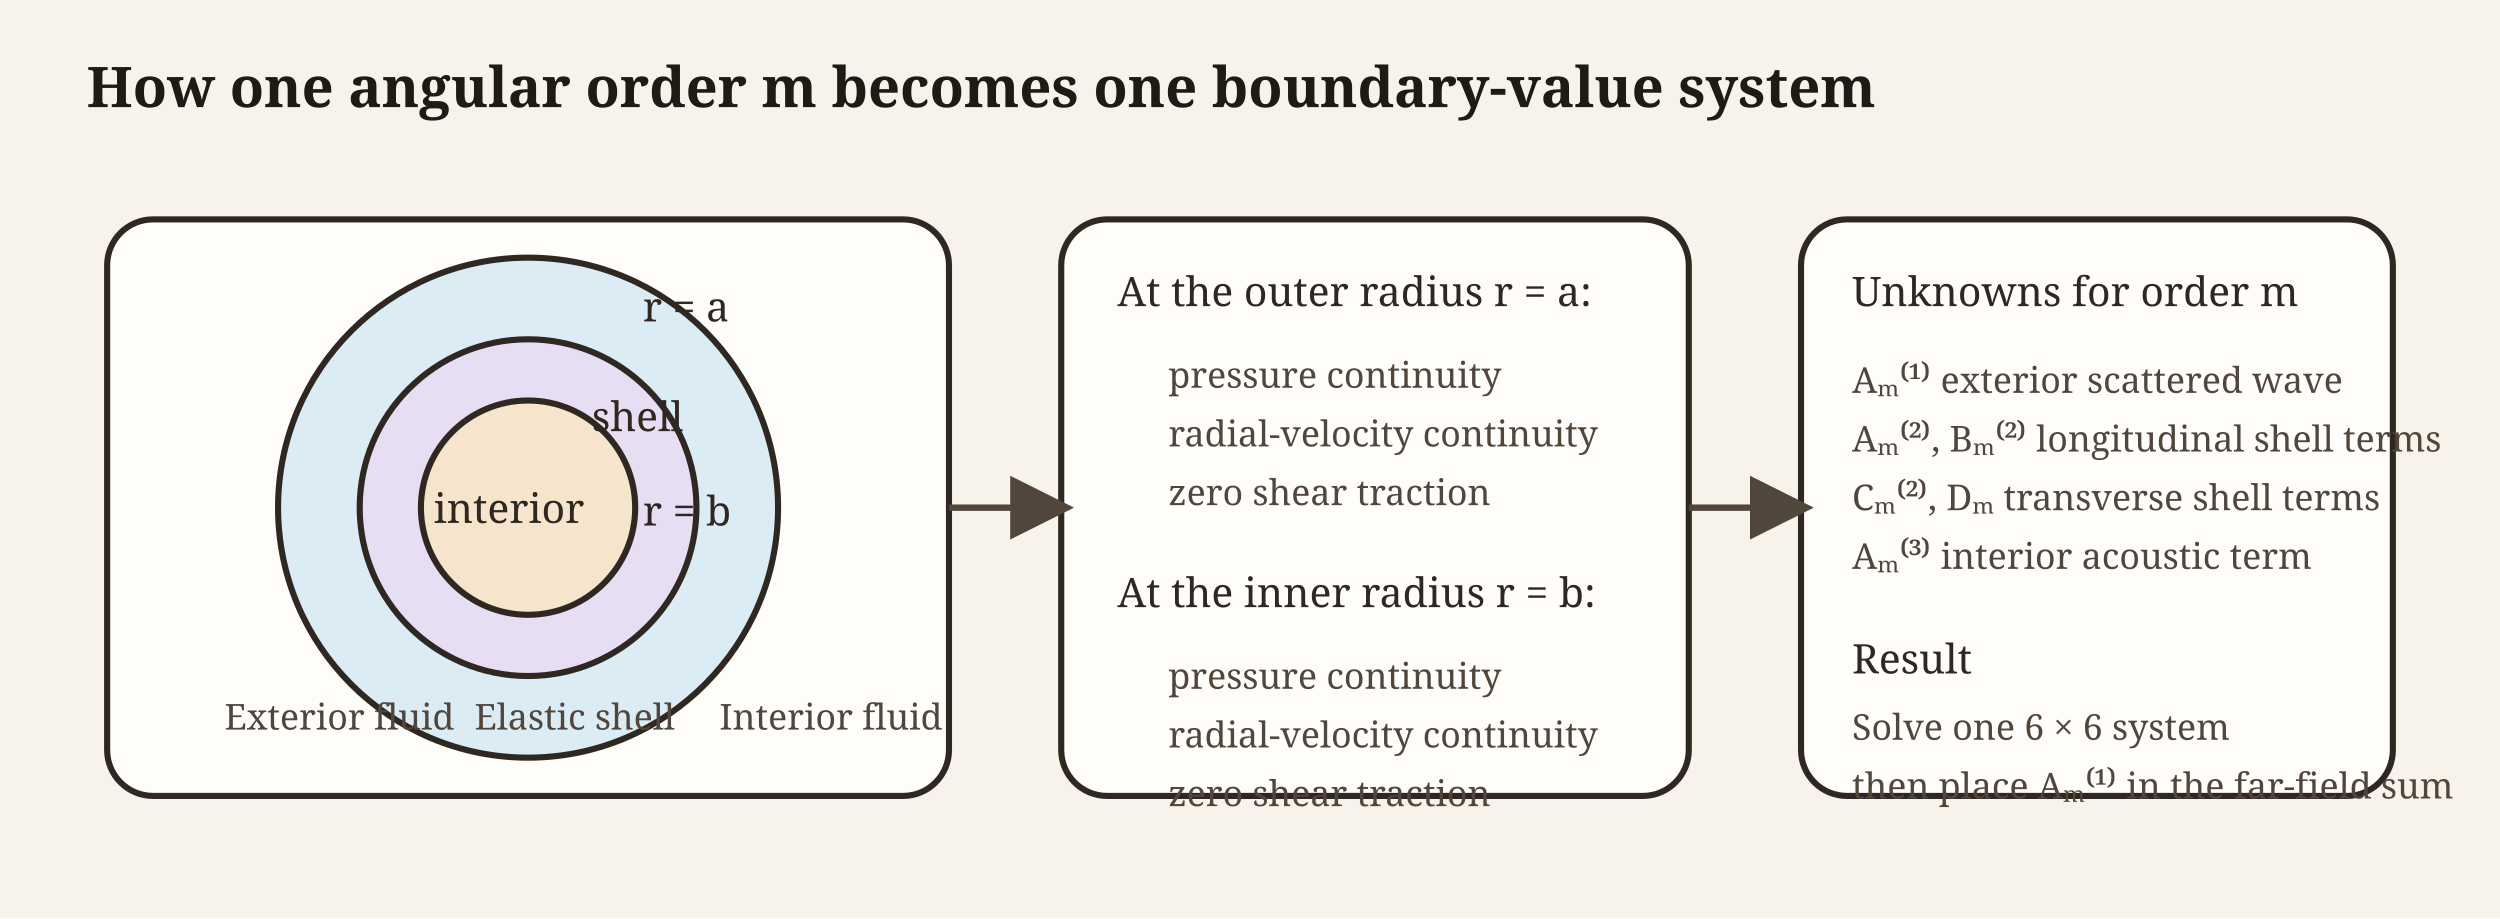
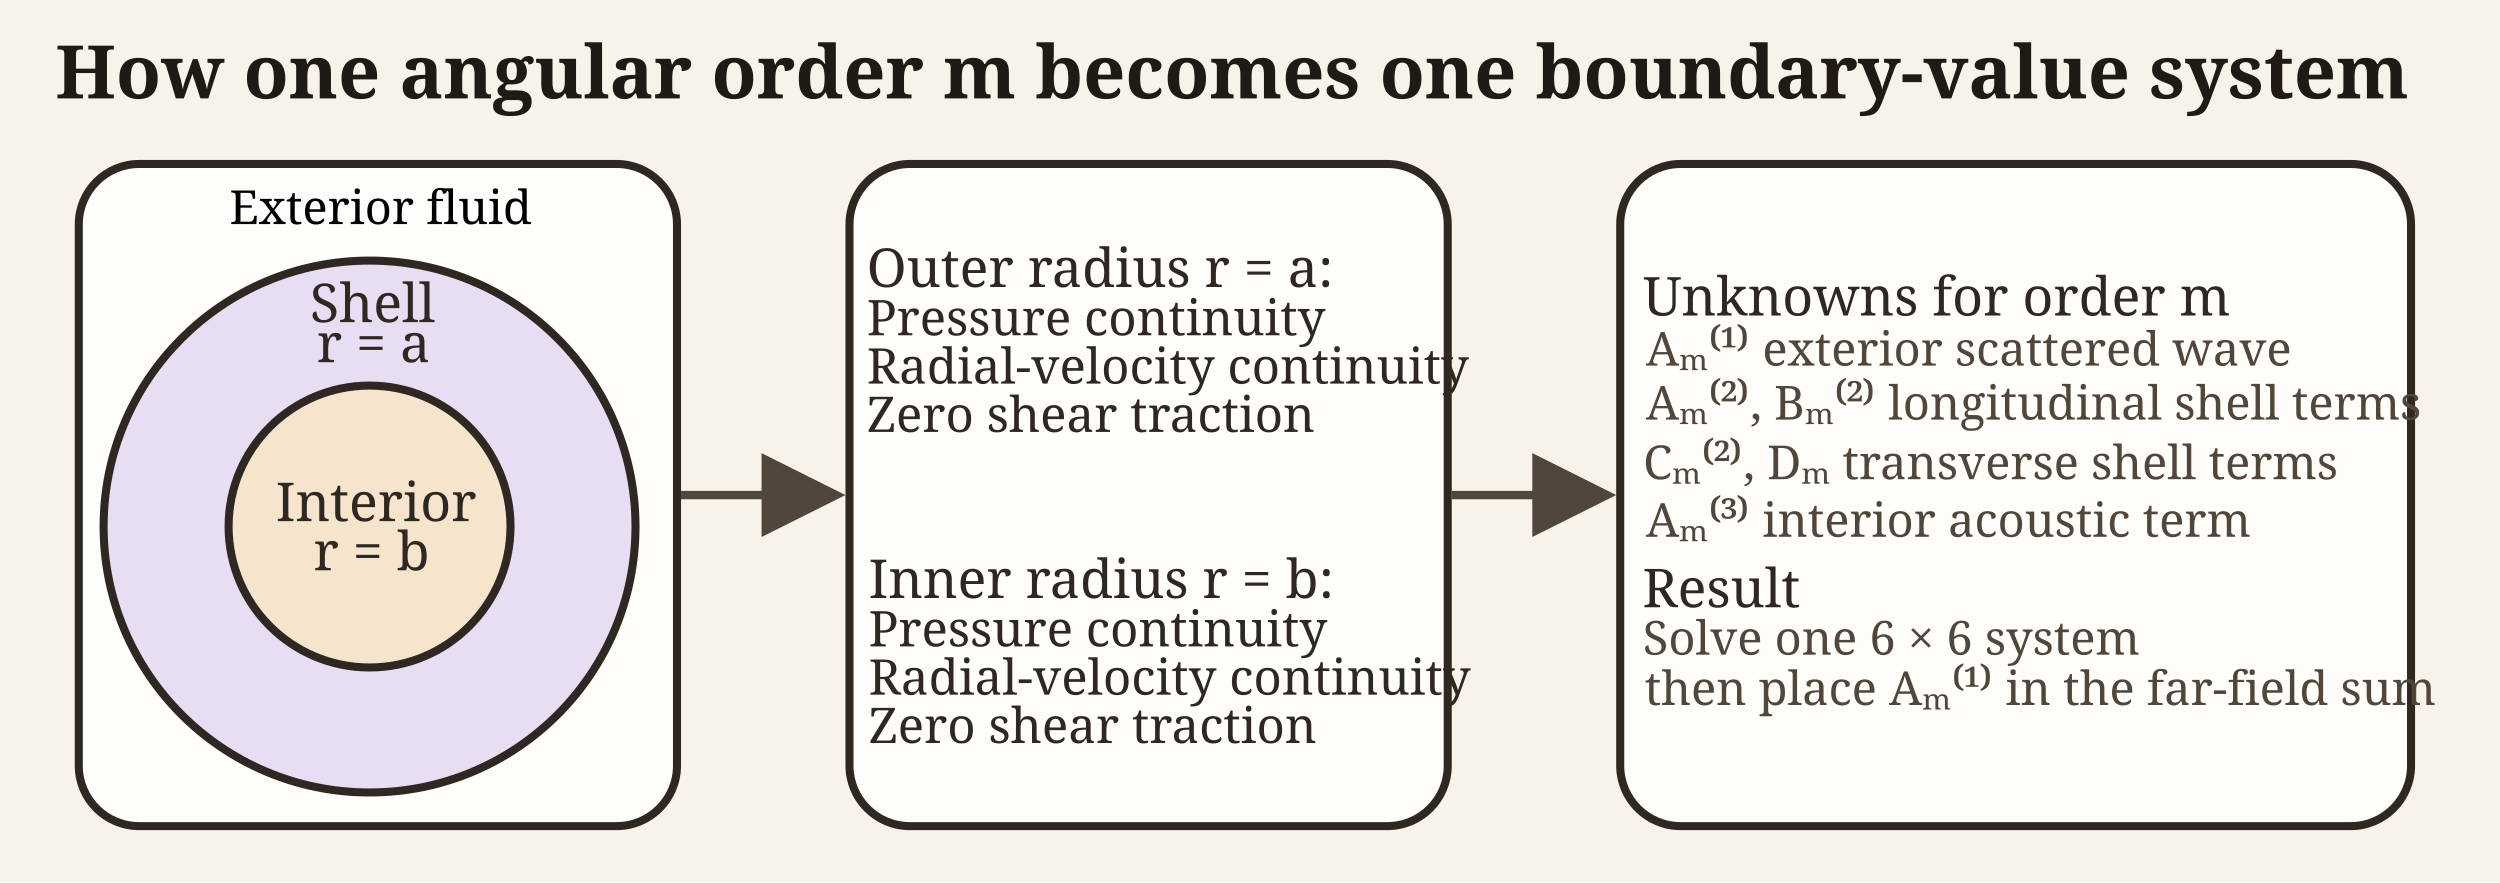
- <svg xmlns="http://www.w3.org/2000/svg" viewBox="0 0 980 360" role="img" aria-labelledby="title desc">
-   <defs>
-     <style>
+ <svg xmlns="http://www.w3.org/2000/svg" viewBox="0 0 744.932 262.883" role="img" aria-labelledby="title desc" version="1.1" id="svg27" width="744.932" height="262.883">
+   <defs id="defs1">
+     <style id="style1">
      .bg { fill: #f8f3ea; }
      .panel { fill: #fffdfa; stroke: #2f2822; stroke-width: 2.4; rx: 18; ry: 18; }
      .shell { fill: #e7def4; }
      .fluid { fill: #dcecf5; }
      .inner { fill: #f7e4cc; }
      .head { font: 700 22px Georgia, serif; fill: #1f1a16; }
      .txt { font: 16px Georgia, serif; fill: #2f2822; }
      .small { font: 14px Georgia, serif; fill: #51463c; }
      .arrow { stroke: #51463c; stroke-width: 2.5; fill: none; marker-end: url(#m); }
      .brace { stroke: #7a6c61; stroke-width: 2; fill: none; }
    </style>
    <marker id="m" markerWidth="10" markerHeight="10" refX="8" refY="5" orient="auto">
-       <path d="M0,0 L10,5 L0,10 z" fill="#51463c" />
+       <path d="M 0,0 10,5 0,10 Z" fill="#51463c" id="path1" />
    </marker>
  </defs>
-   <rect width="980" height="360" class="bg" />
-   <text x="34" y="42" class="head">How one angular order m becomes one boundary-value system</text>
-   <rect x="42" y="86" width="330" height="226" class="panel" />
-   <circle cx="207" cy="199" r="98" class="fluid" stroke="#2f2822" stroke-width="2.4" />
-   <circle cx="207" cy="199" r="66" class="shell" stroke="#2f2822" stroke-width="2.4" />
-   <circle cx="207" cy="199" r="42" class="inner" stroke="#2f2822" stroke-width="2.4" />
-   <text x="252" y="126" class="txt">r = a</text>
-   <text x="232" y="169" class="txt">shell</text>
-   <text x="170" y="205" class="txt">interior</text>
-   <text x="252" y="206" class="txt">r = b</text>
-   <text x="88" y="286" class="small">Exterior fluid</text>
-   <text x="186" y="286" class="small">Elastic shell</text>
-   <text x="282" y="286" class="small">Interior fluid</text>
-   <rect x="416" y="86" width="246" height="226" class="panel" />
-   <text x="438" y="120" class="txt">At the outer radius r = a:</text>
-   <text x="458" y="152" class="small">pressure continuity</text>
-   <text x="458" y="175" class="small">radial-velocity continuity</text>
-   <text x="458" y="198" class="small">zero shear traction</text>
-   <text x="438" y="238" class="txt">At the inner radius r = b:</text>
-   <text x="458" y="270" class="small">pressure continuity</text>
-   <text x="458" y="293" class="small">radial-velocity continuity</text>
-   <text x="458" y="316" class="small">zero shear traction</text>
-   <rect x="706" y="86" width="232" height="226" class="panel" />
-   <text x="726" y="120" class="txt">Unknowns for order m</text>
-   <text x="726" y="154" class="small">Aₘ⁽¹⁾ exterior scattered wave</text>
-   <text x="726" y="177" class="small">Aₘ⁽²⁾, Bₘ⁽²⁾ longitudinal shell terms</text>
-   <text x="726" y="200" class="small">Cₘ⁽²⁾, Dₘ transverse shell terms</text>
-   <text x="726" y="223" class="small">Aₘ⁽³⁾ interior acoustic term</text>
-   <text x="726" y="264" class="txt">Result</text>
-   <text x="726" y="290" class="small">Solve one 6 × 6 system</text>
-   <text x="726" y="313" class="small">then place Aₘ⁽¹⁾ in the far-field sum</text>
-   <path d="M372 199 C392 199, 396 199, 416 199" class="arrow" />
-   <path d="M662 199 C682 199, 686 199, 706 199" class="arrow" />
+   <rect width="744.932" height="262.883" class="bg" id="rect1" x="0" y="0" style="stroke-width:1" />
+   <text x="16.508" y="29.309" class="head" id="text1" style="font-style:normal;font-variant:normal;font-weight:700;font-stretch:normal;font-size:22px;line-height:normal;font-family:Georgia, serif">How one angular order m becomes one boundary-value system</text>
+   <g id="g40" transform="translate(-88.84009,-12.69144)">
+     <g id="g39" transform="translate(-8.042941,5.586149)">
+       <g id="g37" transform="translate(0,-35.00225)">
+         <rect x="120.356" y="90.966" width="178.255" height="197.306" class="panel" id="rect2" />
+         <circle cx="207" cy="199" r="79.243" class="shell" stroke="#2f2822" stroke-width="2.4" id="circle3" />
+         <circle cx="207" cy="199" r="42" class="inner" stroke="#2f2822" stroke-width="2.4" id="circle4" />
+         <text x="189.246" y="138.099" class="txt" id="text5" style="font-style:normal;font-variant:normal;font-weight:normal;font-stretch:normal;font-size:16px;line-height:normal;font-family:Georgia, serif">Shell</text>
+         <g id="g27" transform="translate(0,-7.414681)">
+           <text x="179.055" y="204.801" class="txt" id="text6" style="font-style:normal;font-variant:normal;font-weight:normal;font-stretch:normal;font-size:16px;line-height:normal;font-family:Georgia, serif">Interior</text>
+           <text x="190.289" y="219.45" class="txt" id="text7" style="font-style:normal;font-variant:normal;font-weight:normal;font-stretch:normal;font-size:16px;line-height:normal;font-family:Georgia, serif">r = b</text>
+         </g>
+         <text x="165.256" y="108.872" class="small" id="text8" style="font-style:normal;font-variant:normal;font-weight:normal;font-stretch:normal;font-size:14px;line-height:normal;font-family:Georgia, serif;fill:#000000;fill-opacity:1">Exterior fluid</text>
+       </g>
+       <g id="g36" transform="translate(0,-30.03588)">
+         <rect x="350.01" y="86" width="178.255" height="197.306" class="panel" id="rect10" />
+         <g id="g34" transform="translate(2.146384,-0.6618283)">
+           <text x="353.023" y="123.309" class="txt" id="text11" style="font-style:normal;font-variant:normal;font-weight:normal;font-stretch:normal;font-size:16px;line-height:0.9;font-family:Georgia, serif;-inkscape-font-specification:'Georgia, serif, Normal';font-variant-ligatures:normal;font-variant-caps:normal;font-variant-numeric:normal;font-variant-east-asian:normal;fill:#2f2822">
+             <tspan id="tspan27" x="353.023" y="123.309">Outer radius r = a:</tspan>
+             <tspan id="tspan28" style="font-style:normal;font-variant:normal;font-weight:normal;font-stretch:normal;font-size:14.667px;line-height:0.9;font-family:Georgia, serif;-inkscape-font-specification:'Georgia, serif, Normal';font-variant-ligatures:normal;font-variant-caps:normal;font-variant-numeric:normal;font-variant-east-asian:normal" x="353.023" y="137.709">Pressure continuity</tspan>
+             <tspan id="tspan29" style="font-style:normal;font-variant:normal;font-weight:normal;font-stretch:normal;font-size:14.667px;line-height:0.9;font-family:Georgia, serif;-inkscape-font-specification:'Georgia, serif, Normal';font-variant-ligatures:normal;font-variant-caps:normal;font-variant-numeric:normal;font-variant-east-asian:normal" x="353.023" y="152.109">Radial-velocity continuity</tspan>
+             <tspan id="tspan30" style="font-style:normal;font-variant:normal;font-weight:normal;font-stretch:normal;font-size:14.667px;line-height:0.9;font-family:Georgia, serif;-inkscape-font-specification:'Georgia, serif, Normal';font-variant-ligatures:normal;font-variant-caps:normal;font-variant-numeric:normal;font-variant-east-asian:normal" x="353.023" y="166.509">Zero shear traction</tspan>
+           </text>
+           <text x="353.554" y="216" class="txt" id="text15" style="font-style:normal;font-variant:normal;font-weight:normal;font-stretch:normal;font-size:16px;line-height:0.9;font-family:Georgia, serif;-inkscape-font-specification:'Georgia, serif, Normal';font-variant-ligatures:normal;font-variant-caps:normal;font-variant-numeric:normal;font-variant-east-asian:normal;fill:#2f2822">
+             <tspan id="tspan31" x="353.554" y="216">Inner radius r = b:</tspan>
+             <tspan id="tspan32" style="font-style:normal;font-variant:normal;font-weight:normal;font-stretch:normal;font-size:14.667px;line-height:0.9;font-family:Georgia, serif;-inkscape-font-specification:'Georgia, serif, Normal';font-variant-ligatures:normal;font-variant-caps:normal;font-variant-numeric:normal;font-variant-east-asian:normal" x="353.554" y="230.4">Pressure continuity</tspan>
+             <tspan id="tspan33" style="font-style:normal;font-variant:normal;font-weight:normal;font-stretch:normal;font-size:14.667px;line-height:0.9;font-family:Georgia, serif;-inkscape-font-specification:'Georgia, serif, Normal';font-variant-ligatures:normal;font-variant-caps:normal;font-variant-numeric:normal;font-variant-east-asian:normal" x="353.554" y="244.8">Radial-velocity continuity</tspan>
+             <tspan id="tspan34" style="font-style:normal;font-variant:normal;font-weight:normal;font-stretch:normal;font-size:14.667px;line-height:0.9;font-family:Georgia, serif;-inkscape-font-specification:'Georgia, serif, Normal';font-variant-ligatures:normal;font-variant-caps:normal;font-variant-numeric:normal;font-variant-east-asian:normal" x="353.554" y="259.2">Zero shear traction</tspan>
+           </text>
+         </g>
+       </g>
+       <g id="g38" transform="translate(0,-30.03588)">
+         <rect x="579.665" y="86" width="235.642" height="197.306" class="panel" id="rect18" />
+         <g id="g35" transform="translate(2.493736,22.08458)">
+           <text x="583.973" y="109.075" class="txt" id="text19" style="font-style:normal;font-variant:normal;font-weight:normal;font-stretch:normal;font-size:16px;line-height:normal;font-family:Georgia, serif">Unknowns for order m</text>
+           <text x="584.832" y="124" class="small" id="text20" style="font-style:normal;font-variant:normal;font-weight:normal;font-stretch:normal;font-size:14px;line-height:normal;font-family:Georgia, serif">Aₘ⁽¹⁾ exterior scattered wave</text>
+           <text x="584.832" y="140.078" class="small" id="text21" style="font-style:normal;font-variant:normal;font-weight:normal;font-stretch:normal;font-size:14px;line-height:normal;font-family:Georgia, serif">Aₘ⁽²⁾, Bₘ⁽²⁾ longitudinal shell terms</text>
+           <text x="584.018" y="157.846" class="small" id="text22" style="font-style:normal;font-variant:normal;font-weight:normal;font-stretch:normal;font-size:14px;line-height:normal;font-family:Georgia, serif">Cₘ⁽²⁾, Dₘ transverse shell terms</text>
+           <text x="584.832" y="175" class="small" id="text23" style="font-style:normal;font-variant:normal;font-weight:normal;font-stretch:normal;font-size:14px;line-height:normal;font-family:Georgia, serif">Aₘ⁽³⁾ interior acoustic term</text>
+           <text x="583.786" y="196" class="txt" id="text24" style="font-style:normal;font-variant:normal;font-weight:normal;font-stretch:normal;font-size:16px;line-height:normal;font-family:Georgia, serif">Result</text>
+           <text x="583.909" y="210.128" class="small" id="text25" style="font-style:normal;font-variant:normal;font-weight:normal;font-stretch:normal;font-size:14px;line-height:normal;font-family:Georgia, serif">Solve one 6 × 6 system</text>
+           <text x="584.463" y="225.128" class="small" id="text26" style="font-style:normal;font-variant:normal;font-weight:normal;font-stretch:normal;font-size:14px;line-height:normal;font-family:Georgia, serif">then place Aₘ⁽¹⁾ in the far-field sum</text>
+         </g>
+       </g>
+       <path d="m 299.81,154.617 c 20,0 24,0 44,0" class="arrow" id="path26" />
+       <path d="m 529.465,154.617 c 20,0 24,0 44,0" class="arrow" id="path27" />
+     </g>
+     <text x="183.239" y="120.62" class="txt" id="text4" style="font-style:normal;font-variant:normal;font-weight:normal;font-stretch:normal;font-size:16px;line-height:normal;font-family:Georgia, serif">r = a</text>
+   </g>
</svg>
